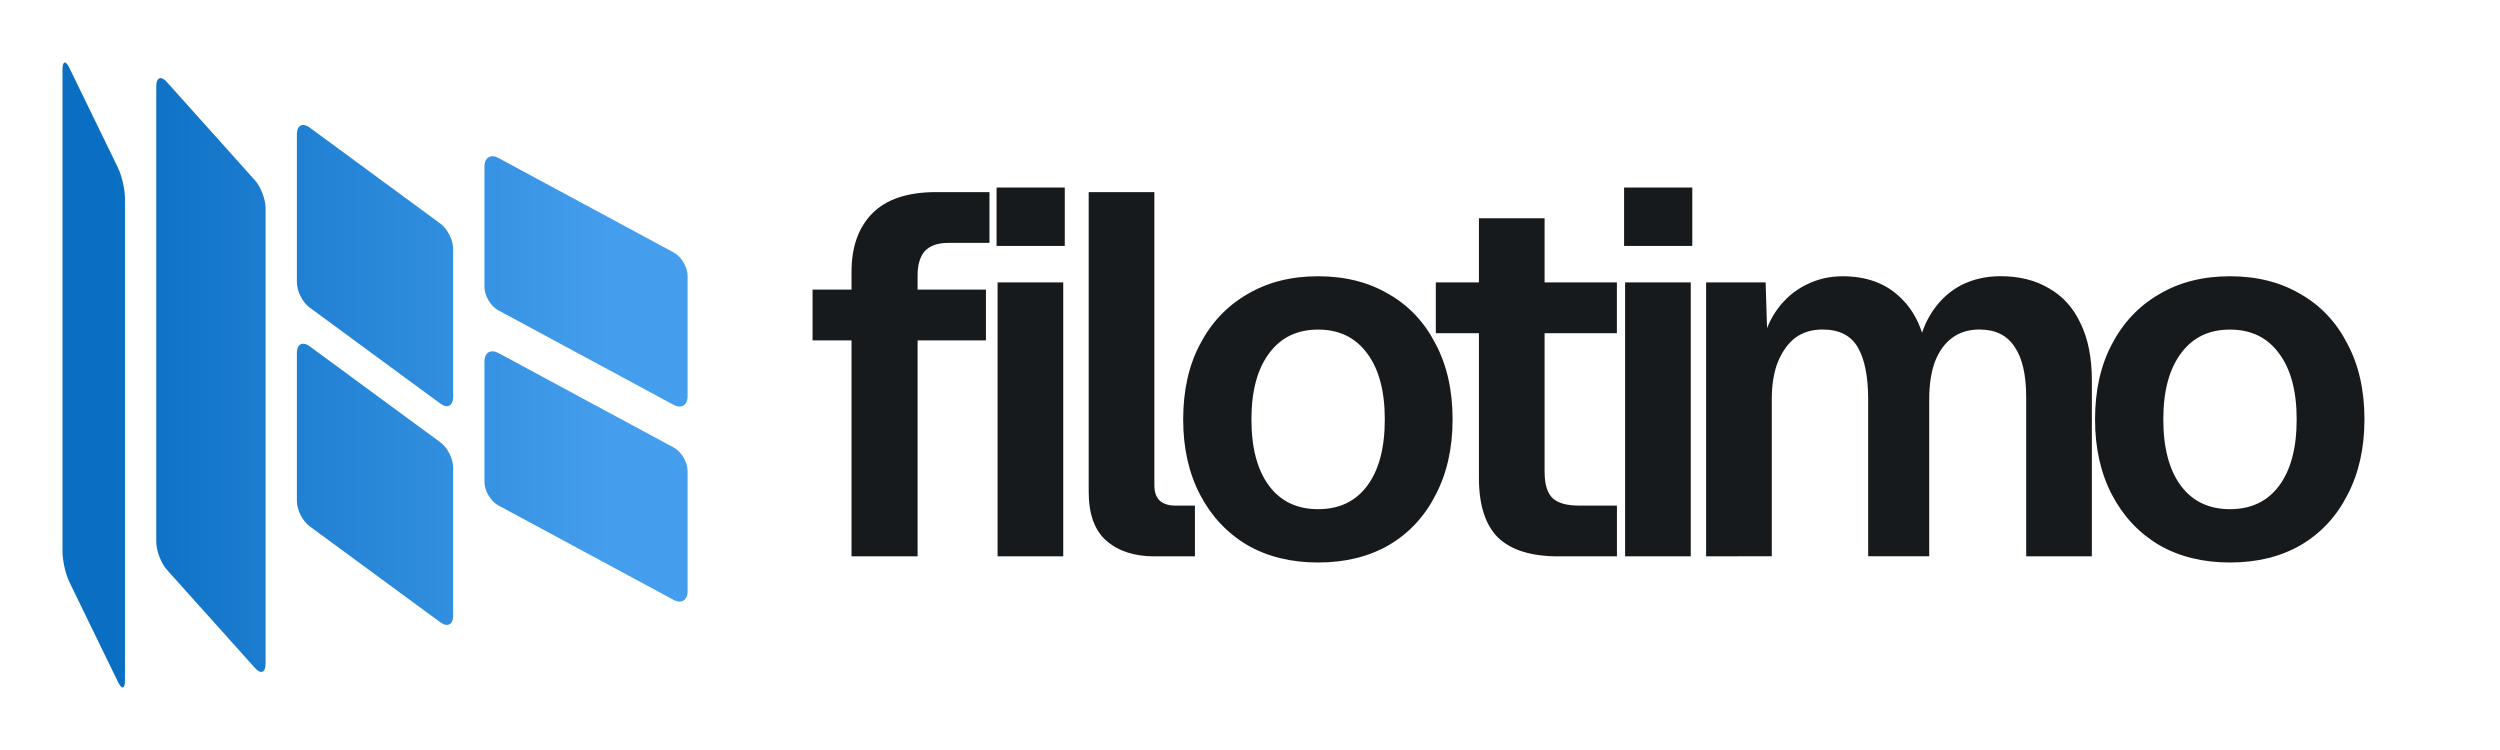
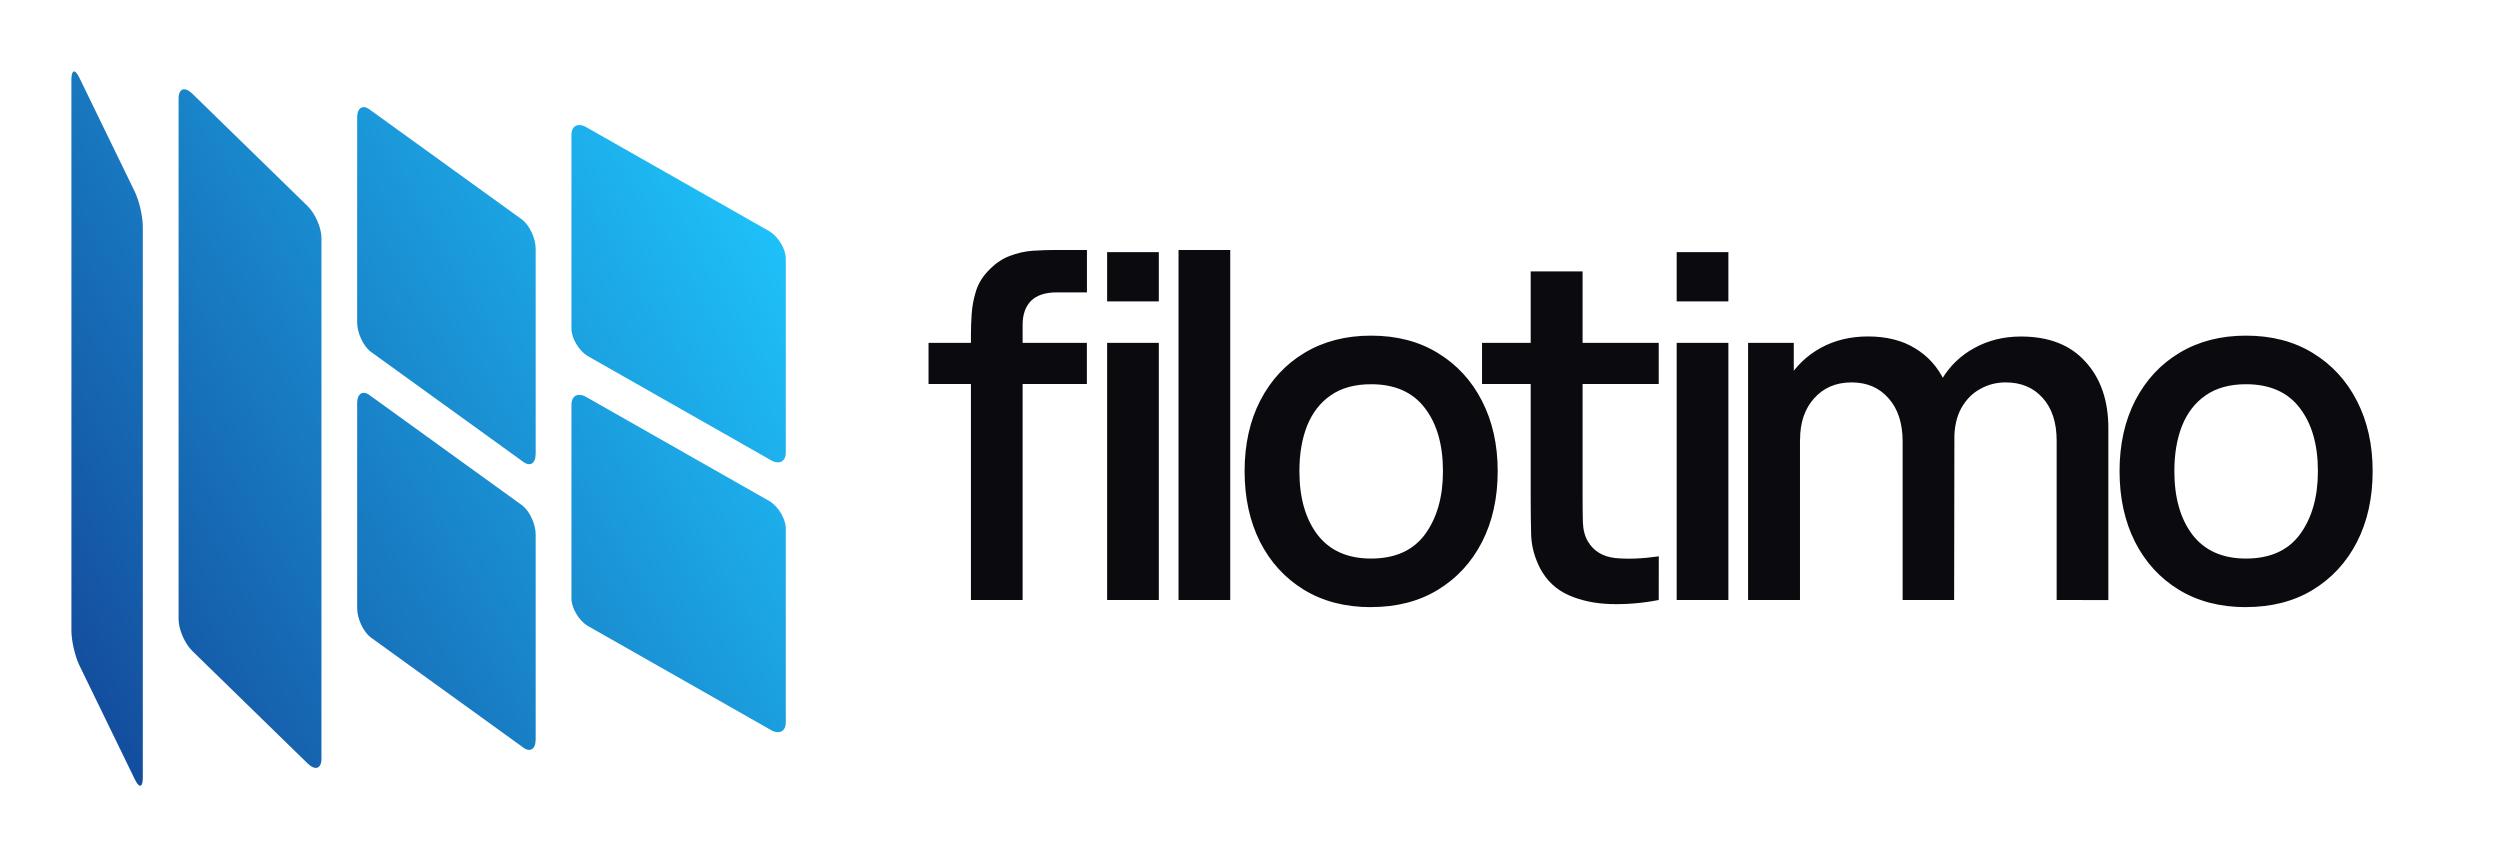
- <svg xmlns="http://www.w3.org/2000/svg" width="160" height="48" version="1.1" viewBox="0 0 42.333 12.7">
+ <svg xmlns="http://www.w3.org/2000/svg" width="140" height="48" version="1.1" viewBox="0 0 37.042 12.7">
  <defs>
-     <linearGradient id="linearGradient19" x1="1.058" x2="12.941" y1="6.956" y2="6.956" gradientTransform="matrix(.7892373 .4245398 0 .9159486 .1156845 -.02098513)" gradientUnits="userSpaceOnUse">
-       <stop stop-color="#0a6ec2" offset=".099" />
-       <stop stop-color="#459eed" offset="1" />
+     <linearGradient id="linearGradient19-3" x1="1.344" x2="14.307" y1="10.163" y2="-2.864" gradientTransform="matrix(.7892373 .4245398 0 .9159486 .1156842 -.02098363)" gradientUnits="userSpaceOnUse">
+       <stop stop-color="#144f9f" offset="0" />
+       <stop stop-color="#1ec0f9" offset="1" />
    </linearGradient>
  </defs>
-   <path d="m14.419 9.421v-4.821c0-0.417 0.116-0.744 0.347-0.982 0.237-0.243 0.599-0.365 1.086-0.365h0.903v0.86h-0.695c-0.18 0-0.313 0.046-0.4 0.139-0.081 0.093-0.122 0.229-0.122 0.408v4.76zm-0.66-3.657v-0.86h2.936v0.86zm3.133 3.657v-4.639h1.112v4.639zm-0.017-5.256v-0.99h1.155v0.99zm2.672 5.256c-0.336 0-0.605-0.087-0.808-0.261-0.203-0.174-0.304-0.452-0.304-0.834v-5.073h1.112v4.96c0 0.116 0.029 0.203 0.087 0.261 0.064 0.058 0.151 0.087 0.261 0.087h0.339v0.86zm2.773 0.104c-0.458 0-0.857-0.098-1.199-0.295-0.342-0.203-0.608-0.486-0.799-0.851-0.191-0.365-0.287-0.791-0.287-1.277 0-0.492 0.096-0.918 0.287-1.277 0.191-0.365 0.458-0.646 0.799-0.843 0.342-0.203 0.741-0.304 1.199-0.304s0.857 0.101 1.199 0.304c0.342 0.197 0.605 0.478 0.791 0.843 0.191 0.359 0.287 0.785 0.287 1.277 0 0.486-0.096 0.912-0.287 1.277-0.185 0.365-0.449 0.649-0.791 0.851-0.342 0.197-0.741 0.295-1.199 0.295zm0-0.903c0.359 0 0.637-0.133 0.834-0.4 0.197-0.266 0.295-0.64 0.295-1.121 0-0.475-0.098-0.846-0.295-1.112-0.197-0.272-0.475-0.408-0.834-0.408s-0.637 0.136-0.834 0.408c-0.197 0.266-0.295 0.637-0.295 1.112 0 0.481 0.098 0.854 0.295 1.121 0.197 0.266 0.475 0.4 0.834 0.4zm4.069 0.799c-0.463 0-0.805-0.107-1.025-0.321-0.214-0.214-0.321-0.55-0.321-1.008v-4.396h1.112v4.291c0 0.214 0.046 0.365 0.139 0.452 0.093 0.081 0.237 0.122 0.434 0.122h0.652v0.86zm-2.076-3.779v-0.86h3.066v0.86zm3.205 3.779v-4.639h1.112v4.639zm-0.017-5.256v-0.99h1.155v0.99zm1.389 5.256v-4.639h1.008l0.035 1.138-0.104-0.052c0.052-0.249 0.142-0.46 0.269-0.634 0.133-0.18 0.292-0.316 0.478-0.408 0.191-0.098 0.4-0.148 0.625-0.148 0.394 0 0.712 0.113 0.956 0.339 0.243 0.22 0.397 0.524 0.46 0.912h-0.148c0.052-0.272 0.142-0.498 0.269-0.678 0.127-0.185 0.287-0.327 0.478-0.426 0.197-0.098 0.417-0.148 0.66-0.148 0.319 0 0.594 0.069 0.825 0.208 0.232 0.133 0.408 0.33 0.53 0.591 0.127 0.261 0.191 0.582 0.191 0.964v2.98h-1.112v-2.693c0-0.382-0.067-0.669-0.2-0.86-0.127-0.191-0.324-0.287-0.591-0.287-0.18 0-0.333 0.046-0.46 0.139-0.127 0.093-0.226 0.229-0.295 0.408-0.064 0.174-0.096 0.385-0.096 0.634v2.658h-1.034v-2.658c0-0.382-0.058-0.675-0.174-0.877-0.116-0.203-0.316-0.304-0.599-0.304-0.18 0-0.333 0.046-0.46 0.139-0.122 0.093-0.22 0.229-0.295 0.408-0.069 0.174-0.104 0.385-0.104 0.634v2.658zm8.871 0.104c-0.458 0-0.857-0.098-1.199-0.295-0.342-0.203-0.608-0.486-0.799-0.851-0.191-0.365-0.287-0.791-0.287-1.277 0-0.492 0.096-0.918 0.287-1.277 0.191-0.365 0.458-0.646 0.799-0.843 0.342-0.203 0.741-0.304 1.199-0.304s0.857 0.101 1.199 0.304c0.342 0.197 0.605 0.478 0.791 0.843 0.191 0.359 0.287 0.785 0.287 1.277 0 0.486-0.096 0.912-0.287 1.277-0.185 0.365-0.449 0.649-0.791 0.851-0.342 0.197-0.741 0.295-1.199 0.295zm0-0.903c0.359 0 0.637-0.133 0.834-0.4 0.197-0.266 0.295-0.64 0.295-1.121 0-0.475-0.098-0.846-0.295-1.112-0.197-0.272-0.475-0.408-0.834-0.408s-0.637 0.136-0.834 0.408c-0.197 0.266-0.295 0.637-0.295 1.112 0 0.481 0.098 0.854 0.295 1.121 0.197 0.266 0.475 0.4 0.834 0.4z" fill="#171a1c" stroke-width=".407" style="font-variant-ligatures:no-common-ligatures;font-variation-settings:'wght' 600" />
-   <path d="m1.093 1.059c-0.021 0.005-0.035 0.046-0.035 0.121v8.163c0 0.151 0.053 0.38 0.118 0.515l0.822 1.69c0.066 0.135 0.118 0.122 0.118-0.028v-8.163c0-0.151-0.053-0.38-0.118-0.515l-0.822-1.69c-0.033-0.067-0.062-0.098-0.084-0.093zm1.632 0.264c-0.048-0.004-0.079 0.044-0.079 0.138v7.714c0 0.15 0.08 0.361 0.179 0.472l1.493 1.665c0.099 0.111 0.179 0.078 0.179-0.072v-7.714c0-0.15-0.08-0.361-0.179-0.472l-1.493-1.665c-0.037-0.042-0.072-0.063-0.1-0.066zm2.397 0.794c-0.057 0.006-0.095 0.061-0.095 0.154v2.509c0 0.15 0.096 0.34 0.215 0.427l2.216 1.628c0.119 0.087 0.215 0.037 0.215-0.112v-2.509c0-0.15-0.096-0.34-0.215-0.427l-2.216-1.628c-0.045-0.033-0.086-0.046-0.12-0.042zm0 3.704c-0.057 0.006-0.095 0.061-0.095 0.154v2.509c0 0.15 0.096 0.34 0.215 0.427l2.216 1.628c0.119 0.087 0.215 0.037 0.215-0.112v-2.509c0-0.15-0.096-0.34-0.215-0.427l-2.216-1.628c-0.045-0.033-0.086-0.046-0.12-0.042zm3.224-3.175c-0.084-0.004-0.143 0.061-0.143 0.174v2.036c0 0.151 0.105 0.329 0.235 0.399l2.97 1.601c0.13 0.07 0.235 0.005 0.235-0.146v-2.036c0-0.151-0.105-0.329-0.235-0.399l-2.97-1.601c-0.032-0.017-0.063-0.027-0.091-0.028zm0 3.303c-0.084-0.004-0.143 0.061-0.143 0.174v2.036c0 0.151 0.105 0.329 0.235 0.399l2.97 1.601c0.13 0.07 0.235 5e-3 0.235-0.146v-2.036c0-0.151-0.105-0.329-0.235-0.399l-2.97-1.601c-0.032-0.017-0.063-0.027-0.091-0.028z" fill="url(#linearGradient19)" stroke-opacity=".6" stroke-width=".054" />
+   <path d="m1.093 1.059c-0.021 0.005-0.035 0.046-0.035 0.121v8.163c0 0.151 0.053 0.38 0.118 0.515l0.822 1.69c0.066 0.135 0.118 0.122 0.118-0.028v-8.163c0-0.151-0.053-0.38-0.118-0.515l-0.822-1.69c-0.033-0.067-0.062-0.098-0.084-0.093zm1.643 0.264c-0.054-0.004-0.09 0.044-0.09 0.138v7.714c0 0.15 0.091 0.361 0.205 0.472l1.707 1.665c0.113 0.111 0.205 0.078 0.205-0.072v-7.714c0-0.15-0.091-0.361-0.205-0.472l-1.707-1.665c-0.043-0.042-0.082-0.063-0.115-0.066zm5.834 0.53c-0.062 0.006-0.103 0.057-0.103 0.146v2.869c0 0.141 0.105 0.321 0.235 0.404l2.706 1.538c0.13 0.083 0.235 0.035 0.235-0.106v-2.869c0-0.141-0.105-0.321-0.235-0.404l-2.706-1.538c-0.049-0.031-0.094-0.043-0.131-0.04zm0 3.998c-0.062 0.006-0.103 0.057-0.103 0.146v2.869c0 0.141 0.105 0.321 0.235 0.404l2.706 1.538c0.13 0.083 0.235 0.035 0.235-0.106v-2.869c0-0.141-0.105-0.321-0.235-0.404l-2.706-1.538c-0.049-0.031-0.094-0.043-0.131-0.04zm-3.192-4.263c-0.052 0.006-0.086 0.061-0.086 0.154v3.038c0 0.15 0.087 0.34 0.195 0.427l2.255 1.628c0.108 0.087 0.195 0.037 0.195-0.112v-3.038c0-0.15-0.087-0.34-0.195-0.427l-2.255-1.628c-0.041-0.033-0.078-0.046-0.109-0.042zm0 4.233c-0.052 0.006-0.086 0.061-0.086 0.154v3.038c0 0.15 0.087 0.34 0.195 0.427l2.255 1.628c0.108 0.087 0.195 0.037 0.195-0.112v-3.038c0-0.15-0.087-0.34-0.195-0.427l-2.255-1.628c-0.041-0.033-0.078-0.046-0.109-0.042z" fill="url(#linearGradient19-3)" />
+   <path d="m14.386 8.89v-3.926q0-0.145 0.011-0.31 0.011-0.166 0.06-0.328 0.049-0.166 0.173-0.3 0.152-0.166 0.328-0.233 0.176-0.067 0.349-0.078 0.176-0.011 0.318-0.011h0.48v0.628h-0.445q-0.258 0-0.385 0.127-0.123 0.127-0.123 0.353v4.078zm-0.628-3.2v-0.61h2.346v0.61zm2.646-1.224v-0.73h0.766v0.73zm0 4.424v-3.81h0.766v3.81zm1.058 0v-5.186h0.766v5.186zm2.852 0.106q-0.572 0-0.995-0.258-0.42-0.258-0.649-0.709-0.229-0.455-0.229-1.048 0-0.596 0.233-1.048 0.236-0.455 0.656-0.706 0.423-0.254 0.984-0.254 0.572 0 0.991 0.258 0.423 0.258 0.653 0.709 0.233 0.452 0.233 1.041 0 0.596-0.233 1.051-0.233 0.452-0.656 0.709-0.42 0.254-0.988 0.254zm0-0.72q0.536 0 0.801-0.36 0.265-0.363 0.265-0.935 0-0.586-0.268-0.935-0.268-0.353-0.797-0.353-0.363 0-0.6 0.166-0.233 0.162-0.349 0.452-0.113 0.289-0.113 0.67 0 0.589 0.268 0.942 0.272 0.353 0.794 0.353zm4.263 0.614q-0.363 0.071-0.716 0.06-0.349-0.011-0.624-0.134-0.272-0.123-0.416-0.392-0.123-0.24-0.134-0.487-0.007-0.247-0.007-0.561v-3.355h0.769v3.316q0 0.229 0.004 0.402 0.007 0.169 0.074 0.282 0.127 0.215 0.402 0.247 0.279 0.028 0.649-0.025zm-2.618-3.2v-0.61h2.618v0.61zm2.884-1.224v-0.73h0.766v0.73zm0 4.424v-3.81h0.766v3.81zm5.63 0v-2.36q0-0.406-0.208-0.635-0.205-0.229-0.547-0.229-0.208 0-0.381 0.099-0.173 0.095-0.279 0.286-0.102 0.187-0.102 0.466l-0.363-0.187q-0.004-0.402 0.176-0.706 0.18-0.303 0.487-0.469 0.307-0.169 0.688-0.169 0.621 0 0.956 0.374 0.339 0.37 0.339 0.984v2.547zm-2.282 0v-2.346q0-0.409-0.208-0.642-0.205-0.236-0.55-0.236-0.342 0-0.554 0.236-0.208 0.233-0.208 0.614l-0.36-0.233q0-0.37 0.18-0.663 0.18-0.296 0.487-0.466 0.31-0.169 0.699-0.169 0.413 0 0.699 0.176 0.286 0.173 0.434 0.483 0.148 0.307 0.148 0.706l-0.004 2.54zm-2.29 0v-3.81h0.677v1.122h0.092v2.688zm7.377 0.106q-0.572 0-0.995-0.258-0.42-0.258-0.649-0.709-0.229-0.455-0.229-1.048 0-0.596 0.233-1.048 0.236-0.455 0.656-0.706 0.423-0.254 0.984-0.254 0.572 0 0.991 0.258 0.423 0.258 0.653 0.709 0.233 0.452 0.233 1.041 0 0.596-0.233 1.051-0.233 0.452-0.656 0.709-0.42 0.254-0.988 0.254zm0-0.72q0.536 0 0.801-0.36 0.265-0.363 0.265-0.935 0-0.586-0.268-0.935-0.268-0.353-0.797-0.353-0.363 0-0.6 0.166-0.233 0.162-0.349 0.452-0.113 0.289-0.113 0.67 0 0.589 0.268 0.942 0.272 0.353 0.794 0.353z" fill="#0b0b0f" stroke-opacity=".6" stroke-width=".043" style="font-variant-ligatures:no-common-ligatures;font-variation-settings:'wght' 625" />
</svg>
